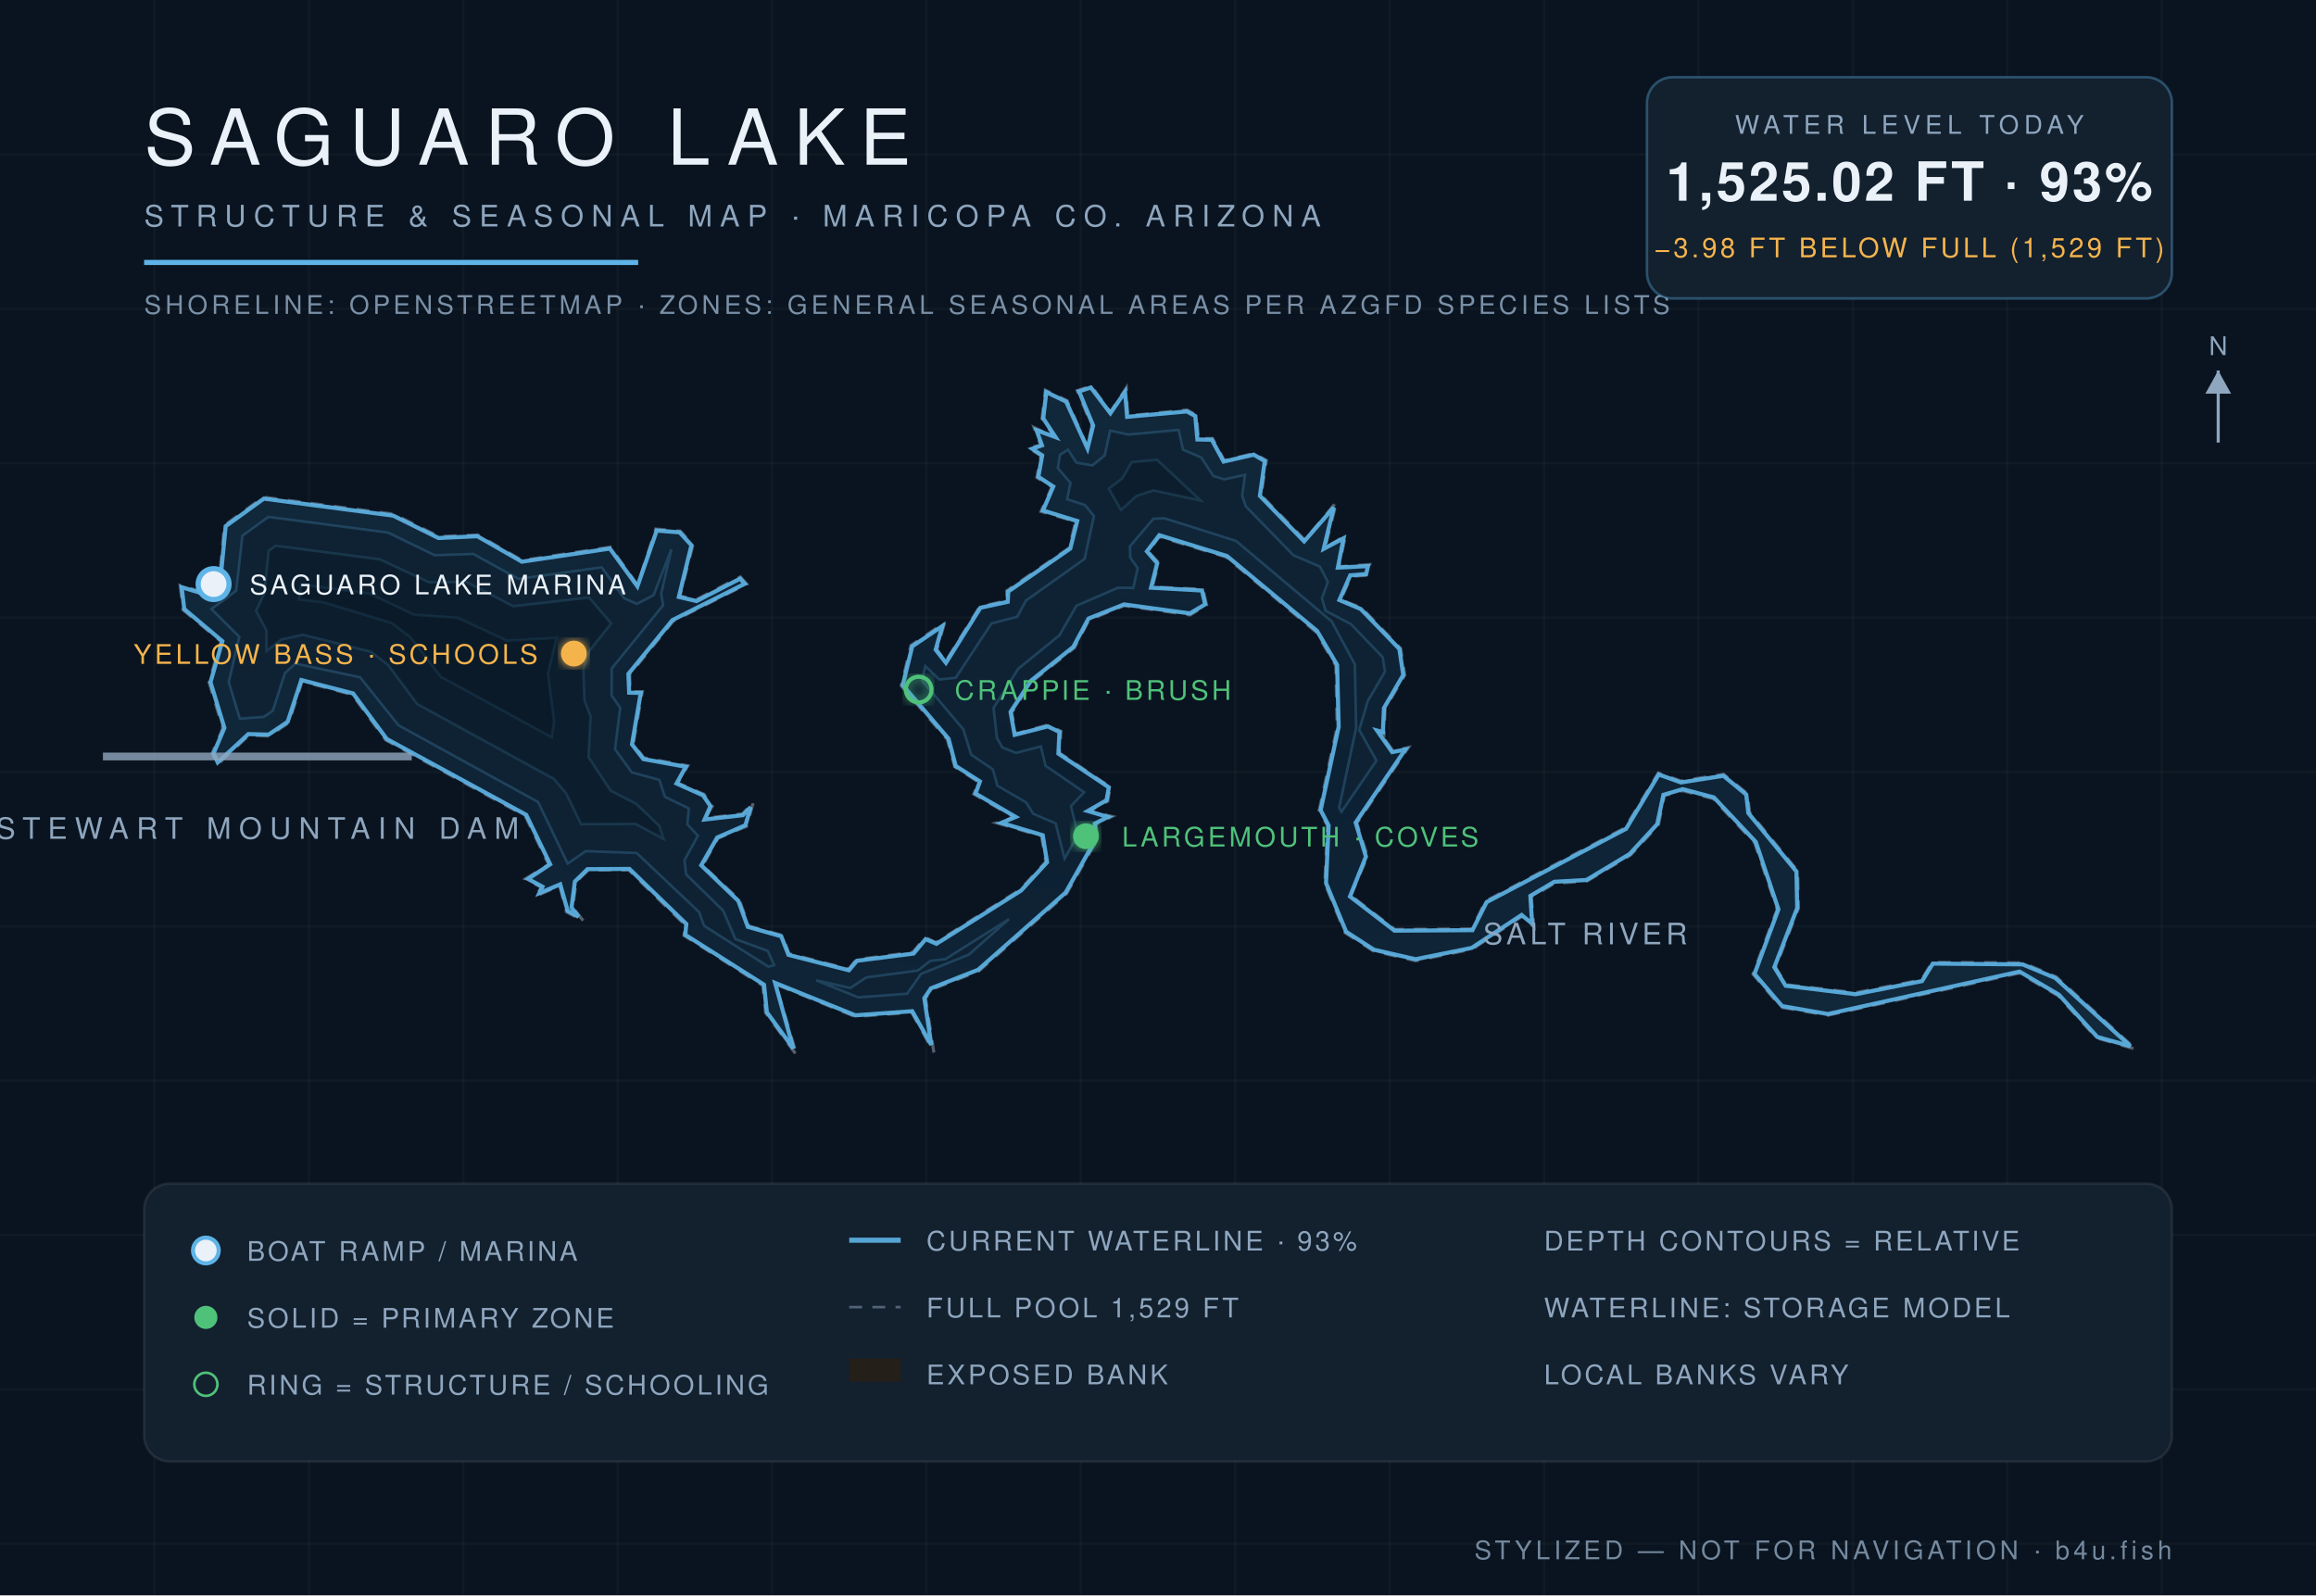
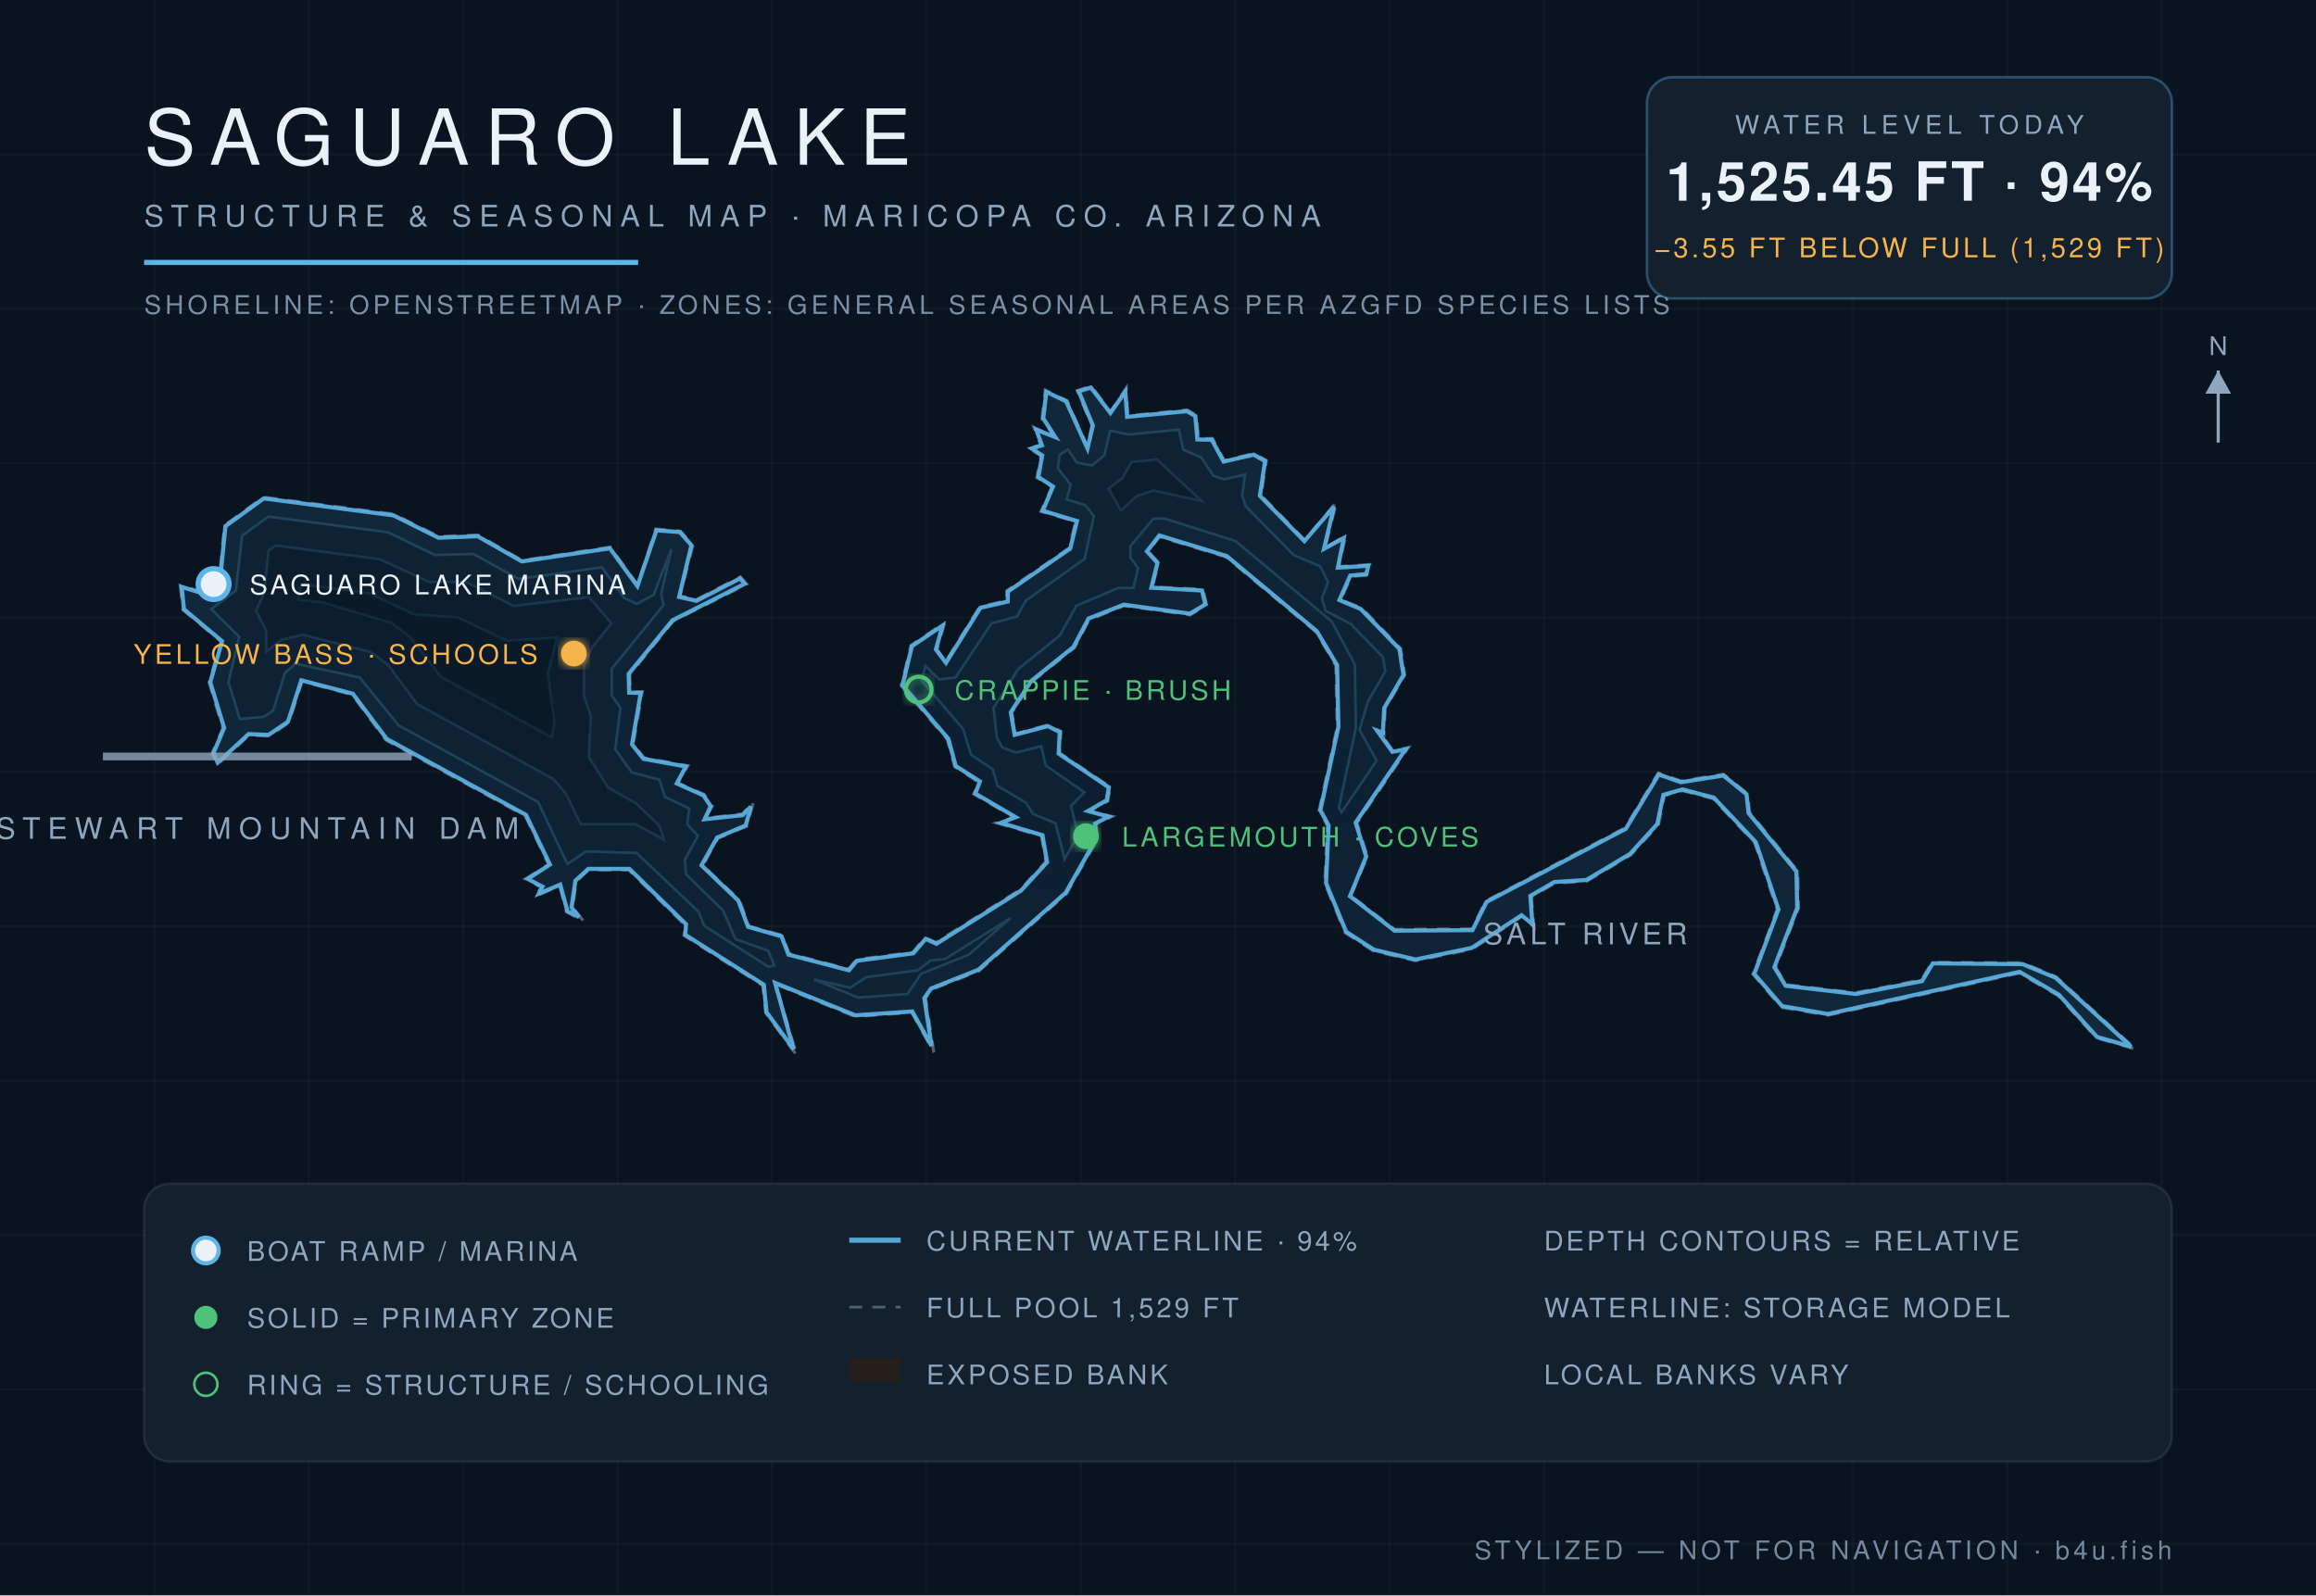
<svg xmlns="http://www.w3.org/2000/svg" viewBox="0 0 900 620" font-family="Helvetica,Arial,sans-serif">
  <defs>
    <radialGradient id="wg" cx="45%" cy="60%" r="80%">
      <stop offset="0%" stop-color="#0c1f31" />
      <stop offset="55%" stop-color="#102639" />
      <stop offset="100%" stop-color="#13293c" />
    </radialGradient>
    <filter id="glow">
      <feGaussianBlur stdDeviation="2.2" result="b" />
      <feMerge>
        <feMergeNode in="b" />
        <feMergeNode in="SourceGraphic" />
      </feMerge>
    </filter>
  </defs>
  <rect width="900" height="620" fill="#0a1420" />
  <g stroke="#ffffff" stroke-opacity="0.025">
    <line x1="60" y1="0" x2="60" y2="620" />
    <line x1="120" y1="0" x2="120" y2="620" />
    <line x1="180" y1="0" x2="180" y2="620" />
    <line x1="240" y1="0" x2="240" y2="620" />
    <line x1="300" y1="0" x2="300" y2="620" />
    <line x1="360" y1="0" x2="360" y2="620" />
    <line x1="420" y1="0" x2="420" y2="620" />
    <line x1="480" y1="0" x2="480" y2="620" />
    <line x1="540" y1="0" x2="540" y2="620" />
    <line x1="600" y1="0" x2="600" y2="620" />
    <line x1="660" y1="0" x2="660" y2="620" />
    <line x1="720" y1="0" x2="720" y2="620" />
    <line x1="780" y1="0" x2="780" y2="620" />
    <line x1="840" y1="0" x2="840" y2="620" />
    <line x1="0" y1="60" x2="900" y2="60" />
    <line x1="0" y1="120" x2="900" y2="120" />
    <line x1="0" y1="180" x2="900" y2="180" />
    <line x1="0" y1="240" x2="900" y2="240" />
    <line x1="0" y1="300" x2="900" y2="300" />
    <line x1="0" y1="360" x2="900" y2="360" />
    <line x1="0" y1="420" x2="900" y2="420" />
    <line x1="0" y1="480" x2="900" y2="480" />
    <line x1="0" y1="540" x2="900" y2="540" />
    <line x1="0" y1="600" x2="900" y2="600" />
  </g>
  <path d="M 524.9,348.0 L 531.4,332.9 L 527.3,319.9 L 547.3,290.5 L 541.3,291.8 L 535.6,283.8 L 537.8,285.6 L 538.3,275.3 L 545.9,262.4 L 544.3,252.0 L 529.1,236.2 L 521.0,233.1 L 525.1,224.0 L 531.3,223.6 L 532.3,219.4 L 520.3,220.2 L 522.9,208.1 L 514.9,213.0 L 519.4,195.0 L 507.1,209.9 L 490.1,192.5 L 492.1,178.9 L 487.3,176.2 L 475.8,179.0 L 471.2,170.4 L 465.7,170.5 L 465.0,161.4 L 461.3,159.3 L 438.2,161.6 L 437.7,150.7 L 431.5,160.1 L 424.1,150.0 L 418.6,151.8 L 424.3,165.5 L 422.6,173.8 L 414.7,155.7 L 406.2,151.6 L 404.9,162.7 L 409.7,169.8 L 401.8,166.1 L 404.4,173.0 L 399.7,174.1 L 404.5,177.1 L 402.9,185.6 L 408.8,189.2 L 404.5,198.8 L 418.0,202.7 L 415.4,213.0 L 391.2,229.6 L 391.3,233.4 L 380.7,235.8 L 367.4,257.2 L 364.1,252.4 L 367.1,242.0 L 354.0,250.8 L 350.2,266.5 L 368.1,287.4 L 371.0,298.0 L 380.4,304.0 L 378.4,308.6 L 394.2,317.7 L 387.2,319.8 L 404.7,324.9 L 406.4,334.9 L 396.5,345.7 L 363.7,366.3 L 359.5,364.3 L 354.7,370.1 L 332.8,372.9 L 329.8,376.6 L 306.6,370.6 L 304.0,363.5 L 291.0,359.9 L 287.3,349.7 L 273.1,336.4 L 279.0,325.8 L 290.2,321.1 L 292.8,311.7 L 288.5,316.3 L 274.1,318.0 L 276.8,313.3 L 273.6,308.7 L 263.4,304.3 L 267.3,297.6 L 250.2,294.5 L 246.1,289.1 L 249.6,268.8 L 244.9,268.9 L 244.7,262.2 L 261.6,241.4 L 290.2,227.0 L 287.7,224.2 L 270.6,233.0 L 264.2,231.6 L 269.3,211.8 L 264.4,206.4 L 254.8,205.6 L 247.8,227.4 L 237.2,212.6 L 202.9,217.8 L 185.7,207.9 L 170.5,208.5 L 153.0,199.8 L 102.3,193.2 L 87.2,204.2 L 85.1,226.5 L 78.8,230.1 L 70.0,227.5 L 71.1,237.0 L 85.9,249.3 L 81.2,265.1 L 86.6,283.0 L 82.4,292.8 L 84.5,297.2 L 96.8,285.7 L 104.6,286.1 L 112.3,280.8 L 117.4,264.8 L 136.9,270.0 L 149.9,287.6 L 204.1,317.1 L 213.2,336.0 L 204.1,341.6 L 210.4,344.9 L 208.0,348.4 L 217.5,344.2 L 220.1,354.4 L 226.8,358.0 L 222.6,352.7 L 223.9,342.7 L 228.7,338.1 L 244.3,338.1 L 266.2,359.5 L 265.8,363.6 L 296.4,383.0 L 297.5,393.6 L 309.7,410.3 L 301.4,382.5 L 332.3,395.1 L 354.3,393.5 L 362.9,409.0 L 359.7,387.9 L 362.2,384.5 L 380.4,377.4 L 414.5,347.3 L 426.5,326.1 L 425.9,320.4 L 432.2,317.3 L 423.3,315.2 L 430.5,311.4 L 431.4,305.8 L 411.7,292.6 L 412.3,284.2 L 407.3,281.7 L 394.6,285.2 L 393.2,276.9 L 401.1,264.9 L 417.6,251.7 L 423.2,240.9 L 436.8,235.4 L 462.5,239.0 L 468.9,235.1 L 467.5,229.0 L 447.8,228.1 L 450.3,218.7 L 446.2,214.4 L 450.5,208.6 L 476.5,216.5 L 511.4,245.6 L 519.1,258.7 L 519.6,282.5 L 512.6,315.0 L 515.8,320.8 L 514.8,343.3 L 522.7,362.5 L 533.7,369.6 L 550.1,373.4 L 572.1,368.9 L 591.5,356.1 L 596.1,360.3 L 595.1,348.6 L 604.1,343.3 L 616.6,342.5 L 633.7,332.3 L 644.5,320.6 L 646.8,309.2 L 653.8,307.3 L 665.7,310.4 L 681.8,327.5 L 690.6,353.4 L 681.2,378.6 L 692.2,391.5 L 710.3,394.6 L 784.7,378.2 L 799.8,387.0 L 814.7,403.4 L 830.0,407.8 L 799.0,379.6 L 786.1,374.2 L 750.8,374.0 L 746.7,380.8 L 721.1,385.8 L 694.2,382.7 L 690.0,376.0 L 698.9,353.0 L 698.6,338.5 L 679.9,315.7 L 679.1,308.5 L 669.8,300.9 L 653.2,303.5 L 644.4,300.4 L 631.5,321.7 L 577.3,350.2 L 572.0,361.0 L 542.0,361.2 L 524.9,348.0 Z" fill="#241f19" fill-opacity="0.9" stroke="#8ea6be" stroke-opacity="0.5" stroke-width="1.2" stroke-dasharray="5 4" />
-   <path d="M 524.6,348.4 L 541.9,361.7 L 572.2,361.5 L 577.7,350.6 L 631.9,322.1 L 644.6,301.0 L 653.2,304.1 L 669.7,301.5 L 678.6,308.8 L 679.4,316.0 L 698.1,338.7 L 698.4,352.9 L 689.5,375.9 L 693.9,383.1 L 721.1,386.4 L 746.9,381.3 L 751.1,374.5 L 786.0,374.8 L 798.7,380.1 L 827.9,406.6 L 815.0,403.0 L 800.1,386.6 L 784.8,377.6 L 710.3,394.1 L 692.5,391.0 L 681.8,378.5 L 691.1,353.4 L 682.3,327.2 L 666.0,309.9 L 653.9,306.7 L 646.4,308.9 L 644.0,320.3 L 633.3,331.9 L 616.5,342.0 L 604.0,342.7 L 594.7,348.2 L 595.4,359.0 L 591.3,355.6 L 571.9,368.4 L 550.1,372.8 L 533.9,369.1 L 523.1,362.1 L 515.3,343.2 L 516.3,320.8 L 513.2,314.9 L 520.2,282.5 L 519.6,258.4 L 511.8,245.2 L 476.8,216.1 L 450.5,208.0 L 445.7,214.3 L 449.7,218.9 L 447.3,228.4 L 467.1,229.5 L 468.3,234.9 L 462.4,238.4 L 436.8,234.9 L 423.0,240.4 L 417.1,251.4 L 400.7,264.5 L 392.7,276.7 L 394.3,285.6 L 407.2,282.3 L 411.7,284.5 L 411.3,292.9 L 430.9,306.0 L 430.0,311.0 L 422.7,315.2 L 430.6,317.5 L 425.4,320.1 L 425.9,326.0 L 414.1,346.9 L 380.1,376.9 L 361.8,384.1 L 359.2,387.9 L 361.9,406.1 L 354.5,393.0 L 332.4,394.6 L 301.2,382.0 L 308.3,407.5 L 298.0,393.4 L 296.9,382.7 L 266.3,363.3 L 266.7,359.1 L 244.6,337.7 L 228.3,337.8 L 223.4,342.6 L 222.1,352.7 L 224.8,356.3 L 220.6,354.0 L 217.7,343.7 L 209.6,347.1 L 210.8,344.6 L 205.2,341.6 L 213.8,335.9 L 204.5,316.7 L 150.3,287.2 L 137.2,269.5 L 117.1,264.3 L 111.8,280.5 L 104.4,285.5 L 96.5,285.3 L 84.6,296.3 L 83.0,292.8 L 87.2,282.9 L 81.8,265.1 L 86.4,249.2 L 71.6,236.7 L 70.6,228.2 L 78.8,230.7 L 85.5,226.9 L 87.7,204.5 L 102.5,193.8 L 152.8,200.4 L 170.4,209.1 L 185.5,208.4 L 202.8,218.3 L 237.0,213.2 L 247.7,227.9 L 255.2,206.2 L 264.1,206.9 L 268.7,211.9 L 263.8,232.0 L 270.7,233.6 L 287.6,224.9 L 289.4,226.9 L 261.3,241.0 L 244.2,261.9 L 244.5,269.2 L 249.0,269.3 L 245.6,289.3 L 250.0,295.0 L 266.5,298.0 L 262.9,304.5 L 273.2,309.1 L 276.1,313.3 L 273.8,318.5 L 288.7,316.8 L 291.7,313.7 L 289.7,320.7 L 278.7,325.5 L 272.5,336.3 L 286.9,350.1 L 290.6,360.2 L 303.6,363.9 L 306.4,371.1 L 329.9,377.1 L 333.0,373.4 L 355.0,370.6 L 359.7,365.0 L 363.9,366.8 L 396.8,346.1 L 406.9,335.1 L 405.2,324.6 L 389.1,319.8 L 394.7,317.5 L 379.1,308.4 L 380.8,303.7 L 371.4,297.7 L 368.6,287.1 L 350.8,266.3 L 354.5,251.2 L 366.2,243.3 L 363.6,252.5 L 367.6,257.6 L 381.0,236.2 L 391.6,233.9 L 391.8,229.9 L 415.9,213.2 L 418.6,202.5 L 405.3,198.4 L 409.3,189.1 L 403.5,185.3 L 405.0,177.0 L 401.1,174.4 L 404.9,173.1 L 402.8,167.2 L 410.2,169.9 L 405.4,162.6 L 406.6,152.4 L 414.3,156.1 L 422.6,174.3 L 424.8,165.4 L 419.3,152.1 L 423.9,150.6 L 431.5,160.6 L 437.2,152.3 L 438.0,162.0 L 461.2,159.9 L 464.5,161.7 L 465.3,170.8 L 470.9,170.9 L 475.5,179.4 L 487.2,176.7 L 491.5,179.2 L 489.6,192.7 L 506.8,210.4 L 518.3,197.2 L 514.4,213.3 L 522.1,209.2 L 519.9,220.6 L 531.6,220.0 L 530.9,223.1 L 524.7,223.6 L 520.5,233.2 L 528.8,236.7 L 543.8,252.2 L 545.3,262.3 L 537.8,275.2 L 537.4,284.5 L 535.1,283.9 L 541.0,292.3 L 546.1,291.3 L 526.8,319.7 L 530.8,332.9 L 524.6,348.4 Z" fill="url(#wg)" stroke="#5eb4e7" stroke-opacity="0.9" stroke-width="1.6" />
-   <path d="M 82.2,236.7 L 91.8,229.6 L 94.2,208.2 L 104.3,200.9 L 150.8,207.0 L 168.9,215.8 L 183.9,215.3 L 201.5,225.0 L 233.8,220.5 L 242.5,232.5 L 247.5,234.7 L 254.0,231.3 L 260.9,213.5 L 256.9,230.8 L 257.7,235.2 L 237.7,259.8 L 237.7,270.3 L 241.0,275.1 L 239.0,291.2 L 245.5,300.2 L 256.2,303.1 L 258.4,309.7 L 267.7,314.2 L 267.1,320.4 L 271.2,324.8 L 266.0,334.3 L 266.6,339.8 L 281.0,353.9 L 285.8,365.0 L 298.4,369.6 L 300.8,375.1 L 298.6,375.7 L 273.6,359.8 L 271.7,354.5 L 247.4,331.5 L 227.6,330.8 L 220.6,335.6 L 209.1,311.7 L 154.9,281.9 L 139.9,263.2 L 114.8,257.9 L 110.7,261.6 L 106.0,276.2 L 102.5,278.6 L 93.2,279.3 L 88.9,265.1 L 93.0,247.5 L 82.2,236.7 Z" fill="#0e2233" stroke="#5eb4e7" stroke-opacity="0.22" stroke-width="1" />
-   <path d="M 317.2,381.0 L 330.4,384.0 L 336.6,379.9 L 356.7,377.2 L 361.6,373.4 L 367.3,372.8 L 392.1,357.2 L 376.5,371.0 L 357.9,378.5 L 352.5,386.2 L 333.5,387.6 L 317.2,381.0 Z" fill="#0e2233" stroke="#5eb4e7" stroke-opacity="0.22" stroke-width="1" />
-   <path d="M 413.7,333.7 L 410.2,320.0 L 401.5,316.3 L 398.8,311.9 L 387.6,305.4 L 385.8,299.0 L 377.4,293.3 L 374.3,283.4 L 358.3,264.5 L 359.6,258.9 L 365.0,264.1 L 371.4,263.4 L 385.3,242.3 L 395.3,239.7 L 398.7,233.4 L 421.5,217.2 L 425.1,200.6 L 421.7,196.3 L 414.7,194.0 L 416.0,187.7 L 411.1,181.9 L 411.9,176.8 L 415.0,174.8 L 418.3,179.8 L 424.5,180.9 L 429.3,177.0 L 431.4,167.4 L 438.6,168.9 L 458.0,167.1 L 459.7,174.8 L 466.8,177.8 L 471.5,185.0 L 475.7,186.3 L 483.8,184.6 L 482.7,192.6 L 484.1,196.8 L 502.6,215.8 L 512.9,220.2 L 516.0,226.2 L 513.7,232.5 L 515.1,237.4 L 524.9,242.5 L 537.3,255.4 L 538.2,261.0 L 531.5,272.5 L 528.2,283.7 L 534.9,295.6 L 521.3,315.5 L 520.4,313.9 L 527.0,282.8 L 526.5,258.2 L 517.5,241.5 L 480.3,210.2 L 452.4,201.4 L 448.2,201.6 L 439.1,212.3 L 439.2,216.7 L 442.1,220.8 L 440.4,228.5 L 434.5,228.4 L 418.3,235.4 L 411.7,246.9 L 395.7,259.9 L 386.1,275.1 L 387.4,286.8 L 389.5,290.5 L 394.8,292.6 L 404.5,290.1 L 406.3,297.6 L 421.3,307.9 L 416.2,313.3 L 418.9,324.5 L 413.7,333.7 Z" fill="#0e2233" stroke="#5eb4e7" stroke-opacity="0.22" stroke-width="1" />
-   <path d="M 103.6,253.0 L 103.5,244.9 L 99.5,237.4 L 102.7,230.7 L 104.4,214.1 L 107.1,212.1 L 147.6,217.4 L 166.7,226.3 L 181.2,226.2 L 199.5,235.6 L 228.9,232.2 L 237.5,242.3 L 229.0,253.0 L 226.7,260.0 L 227.1,272.2 L 229.5,278.4 L 228.7,294.3 L 237.3,307.3 L 247.2,312.4 L 256.2,321.0 L 257.8,326.0 L 246.9,320.2 L 225.8,320.3 L 220.0,308.3 L 215.2,302.7 L 162.1,273.6 L 150.9,258.5 L 144.1,253.3 L 117.7,246.7 L 109.4,248.5 L 103.6,253.0 Z" fill="#0c1e2e" stroke="#5eb4e7" stroke-opacity="0.15" stroke-width="1" />
-   <path d="M 435.6,198.2 L 430.9,189.9 L 436.1,185.9 L 439.8,179.6 L 449.6,178.7 L 466.5,194.5 L 448.2,190.6 L 441.7,192.7 L 435.6,198.2 Z" fill="#0c1e2e" stroke="#5eb4e7" stroke-opacity="0.15" stroke-width="1" />
-   <path d="M 116.2,233.0 L 117.0,227.2 L 143.6,230.7 L 160.8,238.9 L 177.8,240.1 L 197.0,249.0 L 216.3,247.9 L 212.9,261.7 L 215.3,280.4 L 214.4,286.5 L 171.3,263.0 L 159.5,247.6 L 152.2,242.1 L 125.5,234.0 L 116.2,233.0 Z" fill="#0a1a29" stroke="#5eb4e7" stroke-opacity="0.1" stroke-width="1" />
+   <path d="M 524.6,348.3 L 541.9,361.7 L 572.2,361.5 L 577.7,350.5 L 631.8,322.1 L 644.6,301.0 L 653.2,304.0 L 669.7,301.4 L 678.7,308.7 L 679.5,316.0 L 698.1,338.7 L 698.4,352.9 L 689.5,375.9 L 693.9,383.1 L 721.1,386.3 L 746.9,381.3 L 751.1,374.4 L 786.0,374.7 L 798.8,380.0 L 828.2,406.8 L 814.9,403.0 L 800.1,386.6 L 784.8,377.7 L 710.3,394.1 L 692.5,391.0 L 681.7,378.5 L 691.1,353.4 L 682.3,327.3 L 666.0,310.0 L 653.8,306.8 L 646.4,308.9 L 644.0,320.3 L 633.4,331.9 L 616.5,342.0 L 604.0,342.8 L 594.7,348.2 L 595.5,359.2 L 591.3,355.7 L 571.9,368.4 L 550.1,372.9 L 533.9,369.1 L 523.1,362.1 L 515.3,343.2 L 516.3,320.8 L 513.1,314.9 L 520.1,282.5 L 519.6,258.5 L 511.7,245.3 L 476.7,216.1 L 450.5,208.1 L 445.7,214.3 L 449.8,218.8 L 447.4,228.4 L 467.1,229.5 L 468.4,234.9 L 462.4,238.5 L 436.7,235.0 L 423.0,240.4 L 417.2,251.4 L 400.8,264.6 L 392.8,276.8 L 394.3,285.6 L 407.2,282.2 L 411.8,284.5 L 411.4,292.9 L 430.9,306.0 L 430.1,311.0 L 422.8,315.2 L 430.8,317.4 L 425.5,320.1 L 426.0,326.0 L 414.1,347.0 L 380.2,376.9 L 361.8,384.2 L 359.2,387.9 L 362.0,406.5 L 354.5,393.1 L 332.4,394.6 L 301.2,382.0 L 308.4,407.8 L 297.9,393.4 L 296.8,382.7 L 266.3,363.3 L 266.6,359.2 L 244.6,337.7 L 228.6,337.7 L 223.6,342.3 L 222.1,352.7 L 225.0,356.4 L 220.5,354.1 L 217.7,343.8 L 209.4,347.3 L 210.8,344.6 L 205.1,341.6 L 213.7,336.0 L 204.4,316.7 L 150.3,287.2 L 137.1,269.6 L 117.1,264.4 L 111.9,280.5 L 104.4,285.6 L 96.6,285.3 L 84.6,296.4 L 82.9,292.8 L 87.1,282.9 L 81.7,265.1 L 86.3,249.2 L 71.5,236.8 L 70.6,228.1 L 78.8,230.6 L 85.4,226.8 L 87.6,204.5 L 102.5,193.7 L 152.9,200.3 L 170.4,209.0 L 185.6,208.4 L 202.8,218.2 L 237.0,213.1 L 247.7,227.8 L 255.1,206.1 L 264.2,206.8 L 268.7,211.9 L 263.9,232.0 L 270.7,233.5 L 287.6,224.8 L 289.4,226.9 L 261.3,241.1 L 244.3,261.9 L 244.5,269.2 L 249.0,269.3 L 245.6,289.3 L 250.0,294.9 L 266.5,297.9 L 263.0,304.5 L 273.3,309.1 L 276.2,313.3 L 273.8,318.4 L 288.6,316.8 L 291.8,313.5 L 289.8,320.8 L 278.7,325.5 L 272.6,336.3 L 286.9,350.0 L 290.7,360.2 L 303.7,363.9 L 306.4,371.0 L 329.9,377.1 L 333.0,373.4 L 354.9,370.5 L 359.7,364.9 L 363.9,366.8 L 396.8,346.1 L 406.9,335.1 L 405.1,324.6 L 388.9,319.8 L 394.7,317.6 L 379.0,308.4 L 380.8,303.7 L 371.4,297.7 L 368.5,287.1 L 350.7,266.3 L 354.4,251.1 L 366.3,243.1 L 363.7,252.4 L 367.6,257.6 L 381.0,236.2 L 391.6,233.8 L 391.7,229.9 L 415.9,213.2 L 418.5,202.5 L 405.2,198.5 L 409.2,189.1 L 403.5,185.4 L 405.0,177.0 L 400.9,174.3 L 404.9,173.1 L 402.7,167.0 L 410.1,169.9 L 405.4,162.6 L 406.6,152.3 L 414.3,156.0 L 422.6,174.3 L 424.7,165.4 L 419.2,152.1 L 423.9,150.6 L 431.5,160.5 L 437.3,152.2 L 438.0,162.0 L 461.2,159.8 L 464.5,161.7 L 465.3,170.8 L 470.9,170.9 L 475.5,179.4 L 487.2,176.7 L 491.6,179.2 L 489.6,192.7 L 506.9,210.3 L 518.4,196.9 L 514.5,213.3 L 522.2,209.1 L 519.9,220.6 L 531.7,219.9 L 531.0,223.1 L 524.7,223.7 L 520.5,233.2 L 528.8,236.7 L 543.8,252.2 L 545.4,262.3 L 537.9,275.2 L 537.4,284.7 L 535.1,283.9 L 541.1,292.2 L 546.2,291.2 L 526.8,319.7 L 530.9,332.9 L 524.6,348.3 Z" fill="url(#wg)" stroke="#5eb4e7" stroke-opacity="0.9" stroke-width="1.6" />
+   <path d="M 82.1,236.7 L 91.7,229.5 L 94.1,208.2 L 104.3,200.8 L 150.8,206.9 L 169.0,215.7 L 183.9,215.3 L 201.5,225.0 L 233.9,220.5 L 242.5,232.4 L 247.5,234.7 L 254.0,231.2 L 260.9,213.4 L 256.9,230.8 L 257.8,235.2 L 237.7,259.9 L 237.7,270.3 L 241.1,275.1 L 239.1,291.2 L 245.5,300.2 L 256.2,303.0 L 258.4,309.7 L 267.8,314.2 L 267.1,320.4 L 271.2,324.8 L 266.1,334.3 L 266.6,339.8 L 281.0,353.9 L 285.8,365.0 L 298.5,369.5 L 300.9,375.2 L 298.6,375.7 L 273.6,359.8 L 271.6,354.5 L 247.4,331.5 L 227.7,330.9 L 220.5,335.8 L 209.1,311.7 L 154.9,281.9 L 139.8,263.3 L 114.8,257.9 L 110.7,261.6 L 106.1,276.2 L 102.5,278.6 L 93.2,279.4 L 88.8,265.1 L 93.0,247.5 L 82.1,236.7 Z" fill="#0e2233" stroke="#5eb4e7" stroke-opacity="0.22" stroke-width="1" />
+   <path d="M 316.4,380.7 L 330.4,383.9 L 336.6,379.8 L 356.7,377.1 L 361.6,373.3 L 367.3,372.7 L 392.7,356.8 L 376.5,371.0 L 357.9,378.5 L 352.6,386.3 L 333.5,387.7 L 316.4,380.7 Z" fill="#0e2233" stroke="#5eb4e7" stroke-opacity="0.22" stroke-width="1" />
+   <path d="M 413.7,333.9 L 410.2,320.0 L 401.4,316.3 L 398.7,312.0 L 387.6,305.4 L 385.8,299.0 L 377.3,293.3 L 374.3,283.4 L 358.2,264.5 L 359.6,258.8 L 365.0,264.1 L 371.3,263.3 L 385.3,242.3 L 395.2,239.6 L 398.7,233.4 L 421.5,217.2 L 425.1,200.6 L 421.7,196.3 L 414.6,194.1 L 416.0,188.3 L 411.1,182.0 L 411.8,176.8 L 415.0,174.7 L 418.4,179.8 L 424.4,180.9 L 429.2,176.9 L 431.4,167.4 L 438.6,168.9 L 458.1,167.0 L 459.8,174.8 L 466.8,177.8 L 471.5,184.9 L 475.7,186.3 L 483.8,184.5 L 482.7,192.6 L 484.1,196.8 L 502.7,215.7 L 513.0,220.1 L 516.1,226.2 L 513.7,232.5 L 515.1,237.4 L 524.9,242.5 L 537.4,255.4 L 538.3,261.0 L 531.6,272.6 L 528.3,283.7 L 535.0,295.6 L 521.3,315.7 L 520.3,313.9 L 526.9,282.8 L 526.5,258.2 L 517.5,241.5 L 480.2,210.3 L 452.4,201.5 L 448.2,201.6 L 439.2,212.3 L 439.3,216.7 L 442.2,220.8 L 440.5,228.5 L 434.5,228.5 L 418.3,235.4 L 411.8,247.0 L 395.7,260.0 L 386.1,275.1 L 387.4,286.8 L 389.5,290.5 L 394.8,292.5 L 404.6,290.0 L 406.4,297.5 L 421.4,307.9 L 416.2,313.3 L 419.0,324.5 L 413.7,333.9 Z" fill="#0e2233" stroke="#5eb4e7" stroke-opacity="0.22" stroke-width="1" />
+   <path d="M 103.5,253.2 L 103.4,244.9 L 99.5,237.4 L 102.6,230.7 L 104.4,214.0 L 107.1,212.0 L 147.7,217.4 L 166.7,226.2 L 181.2,226.2 L 199.6,235.5 L 228.9,232.1 L 237.6,242.3 L 230.1,251.5 L 227.0,258.2 L 226.9,270.5 L 229.6,278.4 L 228.8,294.3 L 236.3,306.1 L 247.2,312.3 L 256.2,320.9 L 258.0,326.3 L 246.9,320.3 L 225.7,320.3 L 219.9,308.4 L 215.1,302.8 L 162.1,273.6 L 150.9,258.5 L 144.1,253.4 L 117.7,246.7 L 109.4,248.6 L 103.5,253.2 Z" fill="#0c1e2e" stroke="#5eb4e7" stroke-opacity="0.15" stroke-width="1" />
+   <path d="M 435.6,198.4 L 430.8,189.9 L 436.1,185.9 L 439.7,179.6 L 449.6,178.6 L 466.9,194.7 L 448.2,190.6 L 441.7,192.8 L 435.6,198.4 Z" fill="#0c1e2e" stroke="#5eb4e7" stroke-opacity="0.15" stroke-width="1" />
+   <path d="M 116.1,233.1 L 116.9,227.1 L 143.6,230.6 L 160.8,238.8 L 177.9,240.0 L 197.0,249.0 L 216.4,247.8 L 212.9,261.7 L 215.4,280.4 L 214.5,286.6 L 171.3,263.0 L 159.5,247.6 L 152.1,242.1 L 125.5,234.1 L 116.1,233.1 Z" fill="#0a1a29" stroke="#5eb4e7" stroke-opacity="0.1" stroke-width="1" />
  <text x="616" y="367" fill="#8ea6be" font-size="11.5" letter-spacing="1.6" text-anchor="middle">SALT RIVER</text>
  <line x1="40" y1="294" x2="160" y2="294" stroke="#8ea6be" stroke-width="3" stroke-opacity="0.8" />
  <text x="100" y="326" fill="#8ea6be" font-size="11.5" letter-spacing="3" text-anchor="middle">STEWART MOUNTAIN DAM</text>
  <circle cx="83" cy="227" r="6" fill="#eaf1f8" stroke="#5eb4e7" stroke-width="2" />
  <text x="97" y="231" fill="#eaf1f8" font-size="10.5" letter-spacing="1.2" text-anchor="start">SAGUARO LAKE MARINA</text>
  <circle cx="223" cy="254" r="5" fill="#f5b44c" filter="url(#glow)" />
  <text x="209" y="258" fill="#f5b44c" font-size="10.5" letter-spacing="1.2" text-anchor="end">YELLOW BASS · SCHOOLS</text>
  <circle cx="422" cy="325" r="5" fill="#4fc27a" filter="url(#glow)" />
  <text x="436" y="329" fill="#4fc27a" font-size="10.5" letter-spacing="1.2" text-anchor="start">LARGEMOUTH · COVES</text>
  <circle cx="357" cy="268" r="5" fill="none" stroke="#4fc27a" stroke-width="1.6" filter="url(#glow)" />
  <text x="371" y="272" fill="#4fc27a" font-size="10.5" letter-spacing="1.2" text-anchor="start">CRAPPIE · BRUSH</text>
  <text x="56" y="64" fill="#eaf1f8" font-size="30" letter-spacing="6" font-weight="300">SAGUARO LAKE</text>
  <text x="56" y="88" fill="#8ea6be" font-size="11.5" letter-spacing="3">STRUCTURE &amp; SEASONAL MAP · MARICOPA CO. ARIZONA</text>
  <line x1="56" y1="102" x2="248" y2="102" stroke="#5eb4e7" stroke-width="2" />
  <text x="56" y="122" fill="#8ea6be" font-size="10" letter-spacing="1.5" opacity="0.85">SHORELINE: OPENSTREETMAP · ZONES: GENERAL SEASONAL AREAS PER AZGFD SPECIES LISTS</text>
  <g>
    <rect x="640" y="30" width="204" height="86" rx="10" fill="#13202e" stroke="#5eb4e7" stroke-opacity="0.35" />
    <text x="742" y="52" fill="#8ea6be" font-size="10" letter-spacing="2" text-anchor="middle">WATER LEVEL TODAY</text>
-     <text x="742" y="78" fill="#eaf1f8" font-size="21" letter-spacing="1" text-anchor="middle" font-weight="600">1,525.02 FT · 93%</text>
-     <text x="742" y="100" fill="#f5b44c" font-size="10.5" letter-spacing="1.2" text-anchor="middle">−3.98 FT BELOW FULL (1,529 FT)</text>
+     <text x="742" y="78" fill="#eaf1f8" font-size="21" letter-spacing="1" text-anchor="middle" font-weight="600">1,525.45 FT · 94%</text>
+     <text x="742" y="100" fill="#f5b44c" font-size="10.5" letter-spacing="1.2" text-anchor="middle">−3.55 FT BELOW FULL (1,529 FT)</text>
  </g>
  <g font-size="10.5" letter-spacing="1.1">
    <rect x="56" y="460" width="788" height="108" rx="10" fill="#13202e" stroke="#ffffff" stroke-opacity="0.08" />
    <circle cx="80" cy="486" r="5" fill="#eaf1f8" stroke="#5eb4e7" stroke-width="1.6" />
    <text x="96" y="490" fill="#8ea6be">BOAT RAMP / MARINA</text>
    <circle cx="80" cy="512" r="4.5" fill="#4fc27a" />
    <text x="96" y="516" fill="#8ea6be">SOLID = PRIMARY ZONE</text>
    <circle cx="80" cy="538" r="4.5" fill="none" stroke="#4fc27a" />
    <text x="96" y="542" fill="#8ea6be">RING = STRUCTURE / SCHOOLING</text>
    <line x1="330" y1="482" x2="350" y2="482" stroke="#5eb4e7" stroke-opacity="0.9" stroke-width="2" />
-     <text x="360" y="486" fill="#8ea6be">CURRENT WATERLINE · 93%</text>
+     <text x="360" y="486" fill="#8ea6be">CURRENT WATERLINE · 94%</text>
    <line x1="330" y1="508" x2="350" y2="508" stroke="#8ea6be" stroke-opacity="0.5" stroke-dasharray="5 4" />
    <text x="360" y="512" fill="#8ea6be">FULL POOL 1,529 FT</text>
    <rect x="330" y="528" width="20" height="9" fill="#241f19" />
    <text x="360" y="538" fill="#8ea6be">EXPOSED BANK</text>
    <text x="600" y="486" fill="#8ea6be">DEPTH CONTOURS = RELATIVE</text>
    <text x="600" y="512" fill="#8ea6be">WATERLINE: STORAGE MODEL</text>
    <text x="600" y="538" fill="#8ea6be">LOCAL BANKS VARY</text>
  </g>
  <text x="844" y="606" fill="#8ea6be" font-size="10" letter-spacing="1.5" text-anchor="end" opacity="0.8">STYLIZED — NOT FOR NAVIGATION · b4u.fish</text>
  <g transform="translate(862,158)" stroke="#8ea6be" fill="#8ea6be">
    <line x1="0" y1="14" x2="0" y2="-14" stroke-width="1.2" />
    <path d="M 0,-14 l 5,9 h -10 z" stroke="none" />
    <text x="0" y="-20" font-size="10" text-anchor="middle" stroke="none">N</text>
  </g>
</svg>
